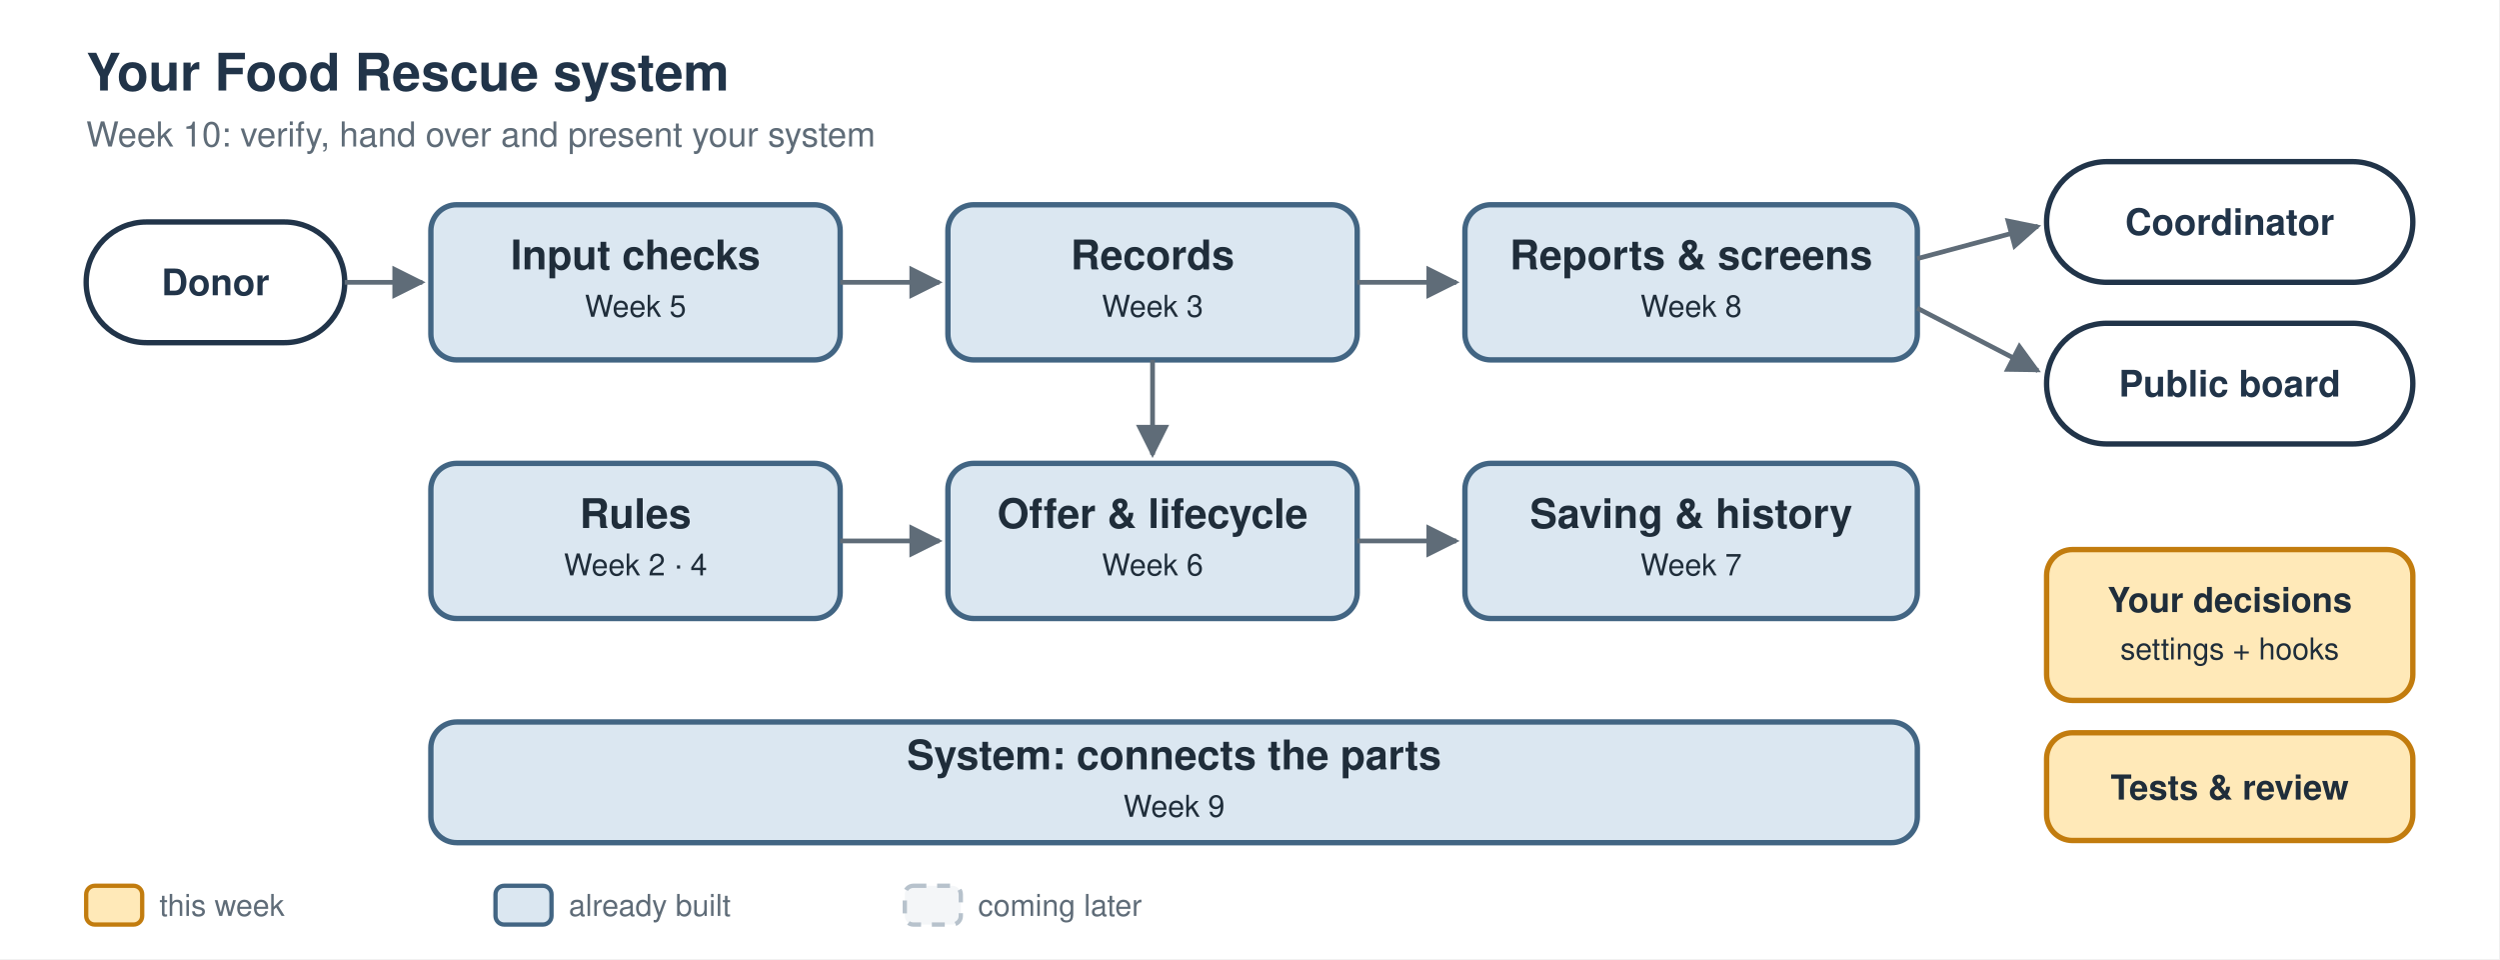
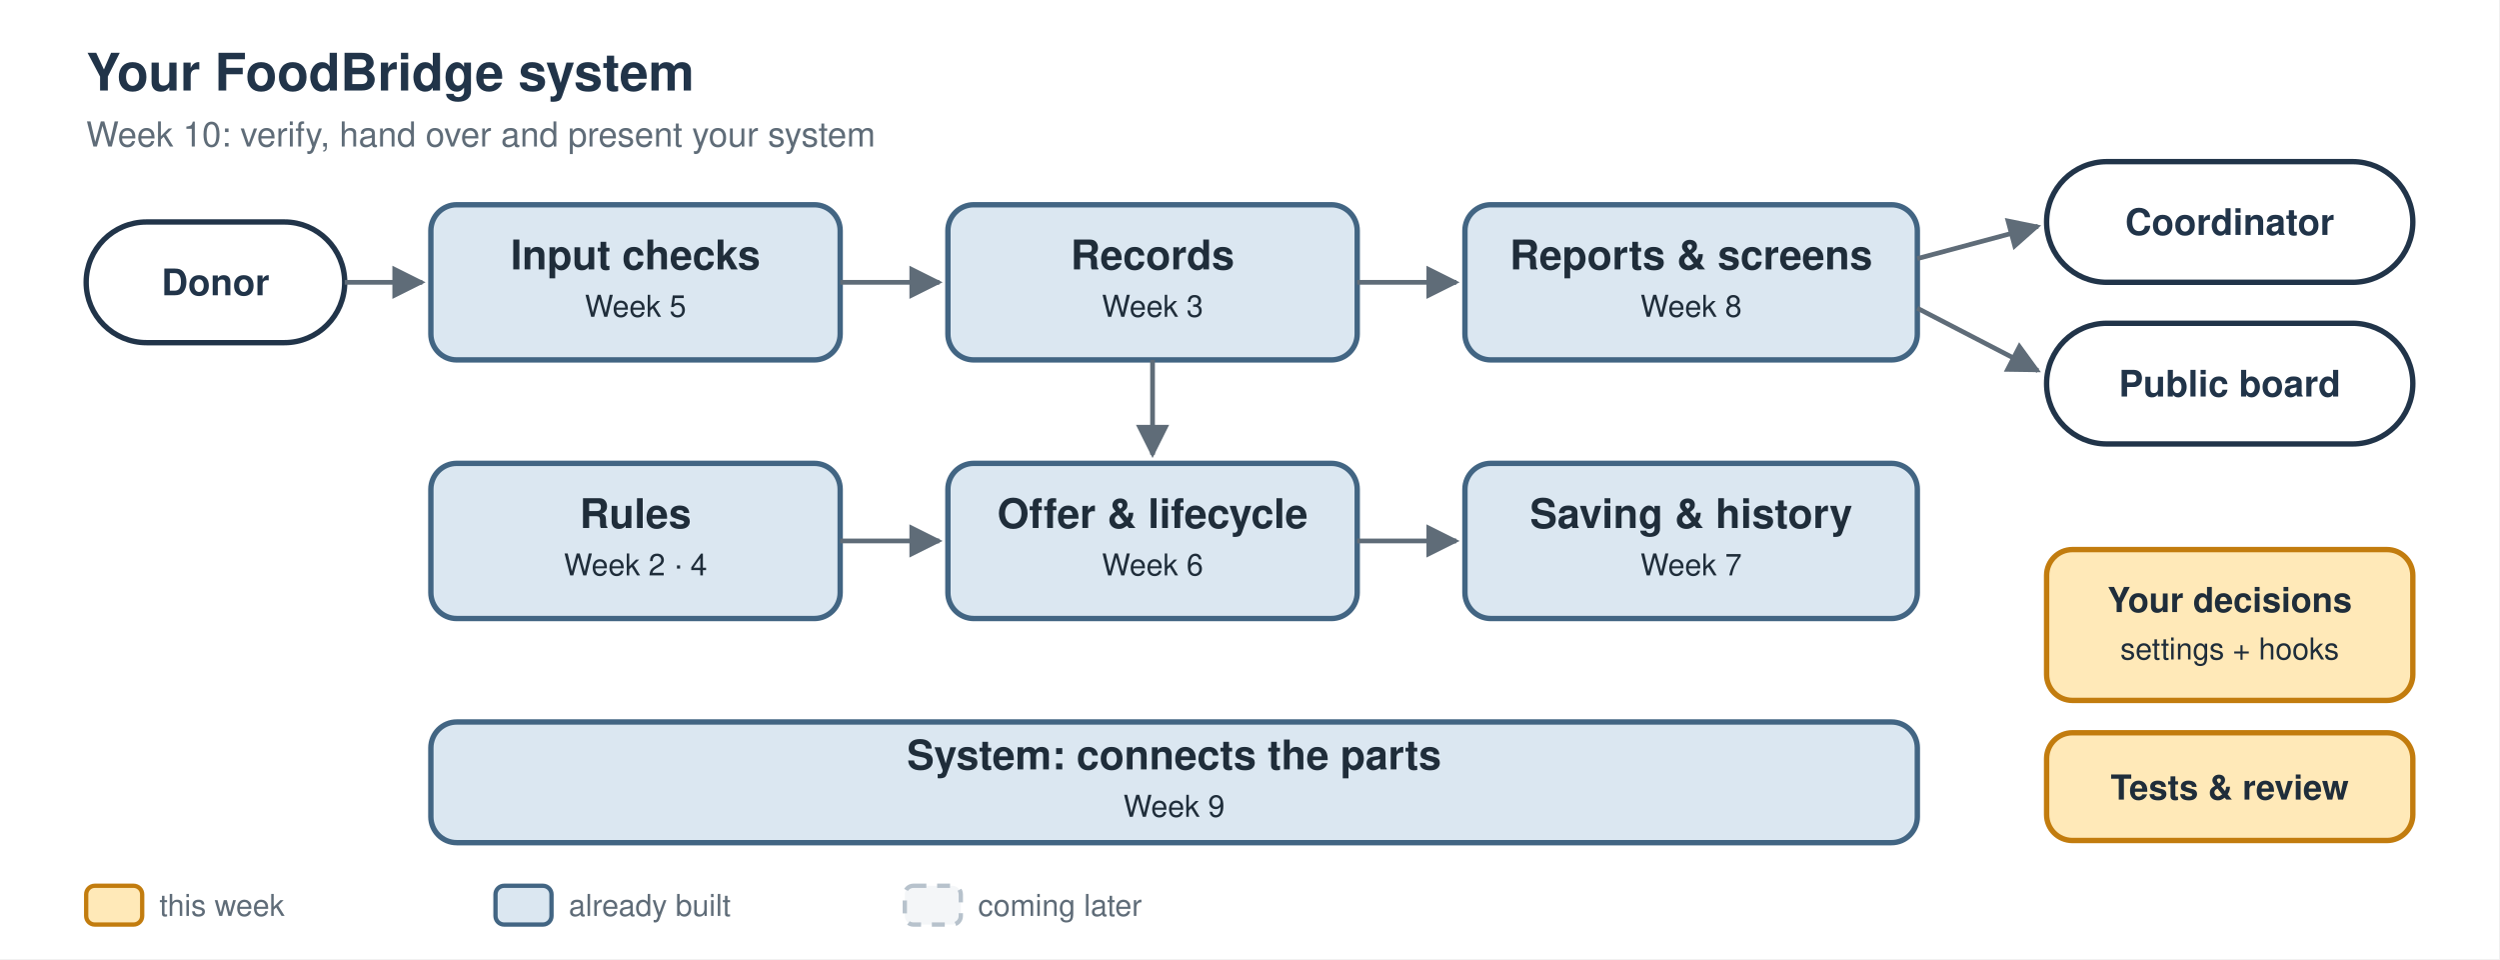
<svg xmlns="http://www.w3.org/2000/svg" width="1160" height="445" viewBox="0 0 1160 445" role="img" font-family="system-ui, -apple-system, 'Segoe UI', Helvetica, Arial, sans-serif">
  <rect width="1160" height="445" fill="#ffffff" />
  <defs>
    <marker id="arrow" viewBox="0 0 10 10" refX="9" refY="5" markerWidth="7" markerHeight="7" orient="auto-start-reverse">
      <path d="M0,0 L10,5 L0,10 z" fill="#5f6c78" />
    </marker>
  </defs>
-   <text x="40" y="42" font-size="24" font-weight="700" fill="#213449" text-anchor="start">Your Food Rescue system</text>
+   <text x="40" y="42" font-size="24" font-weight="700" fill="#213449" text-anchor="start">Your FoodBridge system</text>
  <text x="40" y="68" font-size="16" font-weight="400" fill="#5f6c78" text-anchor="start">Week 10: verify, hand over and present your system</text>
  <rect x="200" y="95" width="190" height="72" rx="12" fill="#dbe7f1" stroke="#426583" stroke-width="2.5" />
  <text x="295.0" y="125.0" text-anchor="middle" font-size="19" font-weight="700" fill="#1f2d3a">Input checks</text>
  <text x="295.0" y="147.0" text-anchor="middle" font-size="14" fill="#1f2d3a">Week 5</text>
  <rect x="440" y="95" width="190" height="72" rx="12" fill="#dbe7f1" stroke="#426583" stroke-width="2.5" />
  <text x="535.0" y="125.0" text-anchor="middle" font-size="19" font-weight="700" fill="#1f2d3a">Records</text>
  <text x="535.0" y="147.0" text-anchor="middle" font-size="14" fill="#1f2d3a">Week 3</text>
  <rect x="680" y="95" width="210" height="72" rx="12" fill="#dbe7f1" stroke="#426583" stroke-width="2.5" />
  <text x="785.0" y="125.0" text-anchor="middle" font-size="19" font-weight="700" fill="#1f2d3a">Reports &amp; screens</text>
  <text x="785.0" y="147.0" text-anchor="middle" font-size="14" fill="#1f2d3a">Week 8</text>
  <rect x="200" y="215" width="190" height="72" rx="12" fill="#dbe7f1" stroke="#426583" stroke-width="2.5" />
  <text x="295.0" y="245.0" text-anchor="middle" font-size="19" font-weight="700" fill="#1f2d3a">Rules</text>
  <text x="295.0" y="267.0" text-anchor="middle" font-size="14" fill="#1f2d3a">Week 2 · 4</text>
  <rect x="440" y="215" width="190" height="72" rx="12" fill="#dbe7f1" stroke="#426583" stroke-width="2.5" />
  <text x="535.0" y="245.0" text-anchor="middle" font-size="19" font-weight="700" fill="#1f2d3a">Offer &amp; lifecycle</text>
  <text x="535.0" y="267.0" text-anchor="middle" font-size="14" fill="#1f2d3a">Week 6</text>
  <rect x="680" y="215" width="210" height="72" rx="12" fill="#dbe7f1" stroke="#426583" stroke-width="2.5" />
  <text x="785.0" y="245.0" text-anchor="middle" font-size="19" font-weight="700" fill="#1f2d3a">Saving &amp; history</text>
  <text x="785.0" y="267.0" text-anchor="middle" font-size="14" fill="#1f2d3a">Week 7</text>
  <rect x="200" y="335" width="690" height="56" rx="12" fill="#dbe7f1" stroke="#426583" stroke-width="2.5" />
  <text x="545.0" y="357.0" text-anchor="middle" font-size="19" font-weight="700" fill="#1f2d3a">System: connects the parts</text>
  <text x="545.0" y="379.0" text-anchor="middle" font-size="14" fill="#1f2d3a">Week 9</text>
  <rect x="40" y="103" width="120" height="56" rx="28" fill="#ffffff" stroke="#213449" stroke-width="2.5" />
  <text x="100.0" y="137.0" text-anchor="middle" font-size="17" font-weight="700" fill="#213449">Donor</text>
  <rect x="950" y="75" width="170" height="56" rx="28" fill="#ffffff" stroke="#213449" stroke-width="2.5" />
  <text x="1035.0" y="109.0" text-anchor="middle" font-size="17" font-weight="700" fill="#213449">Coordinator</text>
  <rect x="950" y="150" width="170" height="56" rx="28" fill="#ffffff" stroke="#213449" stroke-width="2.5" />
  <text x="1035.0" y="184.0" text-anchor="middle" font-size="17" font-weight="700" fill="#213449">Public board</text>
  <line x1="160" y1="131" x2="196" y2="131" stroke="#5f6c78" stroke-width="2.2" marker-end="url(#arrow)" />
  <line x1="390" y1="131" x2="436" y2="131" stroke="#5f6c78" stroke-width="2.2" marker-end="url(#arrow)" />
  <line x1="630" y1="131" x2="676" y2="131" stroke="#5f6c78" stroke-width="2.2" marker-end="url(#arrow)" />
  <line x1="890" y1="120" x2="946" y2="105" stroke="#5f6c78" stroke-width="2.2" marker-end="url(#arrow)" />
  <line x1="890" y1="143" x2="946" y2="172" stroke="#5f6c78" stroke-width="2.2" marker-end="url(#arrow)" />
  <line x1="535" y1="167" x2="535" y2="211" stroke="#5f6c78" stroke-width="2.2" marker-end="url(#arrow)" />
  <line x1="390" y1="251" x2="436" y2="251" stroke="#5f6c78" stroke-width="2.2" marker-end="url(#arrow)" />
  <line x1="630" y1="251" x2="676" y2="251" stroke="#5f6c78" stroke-width="2.2" marker-end="url(#arrow)" />
  <rect x="950" y="255" width="170" height="70" rx="12" fill="#ffe9b8" stroke="#c27c0e" stroke-width="2.5" />
  <text x="1035.0" y="284.0" text-anchor="middle" font-size="16" font-weight="700" fill="#1f2d3a">Your decisions</text>
  <text x="1035.0" y="306.0" text-anchor="middle" font-size="14" fill="#1f2d3a">settings + hooks</text>
  <rect x="950" y="340" width="170" height="50" rx="12" fill="#ffe9b8" stroke="#c27c0e" stroke-width="2.5" />
  <text x="1035.0" y="371.0" text-anchor="middle" font-size="16" font-weight="700" fill="#1f2d3a">Tests &amp; review</text>
  <rect x="40" y="411" width="26" height="18" rx="4" fill="#ffe9b8" stroke="#c27c0e" stroke-width="2" />
  <text x="74" y="425" font-size="14" font-weight="400" fill="#5f6c78" text-anchor="start">this week</text>
  <rect x="230" y="411" width="26" height="18" rx="4" fill="#dbe7f1" stroke="#426583" stroke-width="2" />
  <text x="264" y="425" font-size="14" font-weight="400" fill="#5f6c78" text-anchor="start">already built</text>
  <rect x="420" y="411" width="26" height="18" rx="4" fill="#f4f6f8" stroke="#b7c2cc" stroke-width="2" stroke-dasharray="6 5" />
  <text x="454" y="425" font-size="14" font-weight="400" fill="#5f6c78" text-anchor="start">coming later</text>
</svg>
